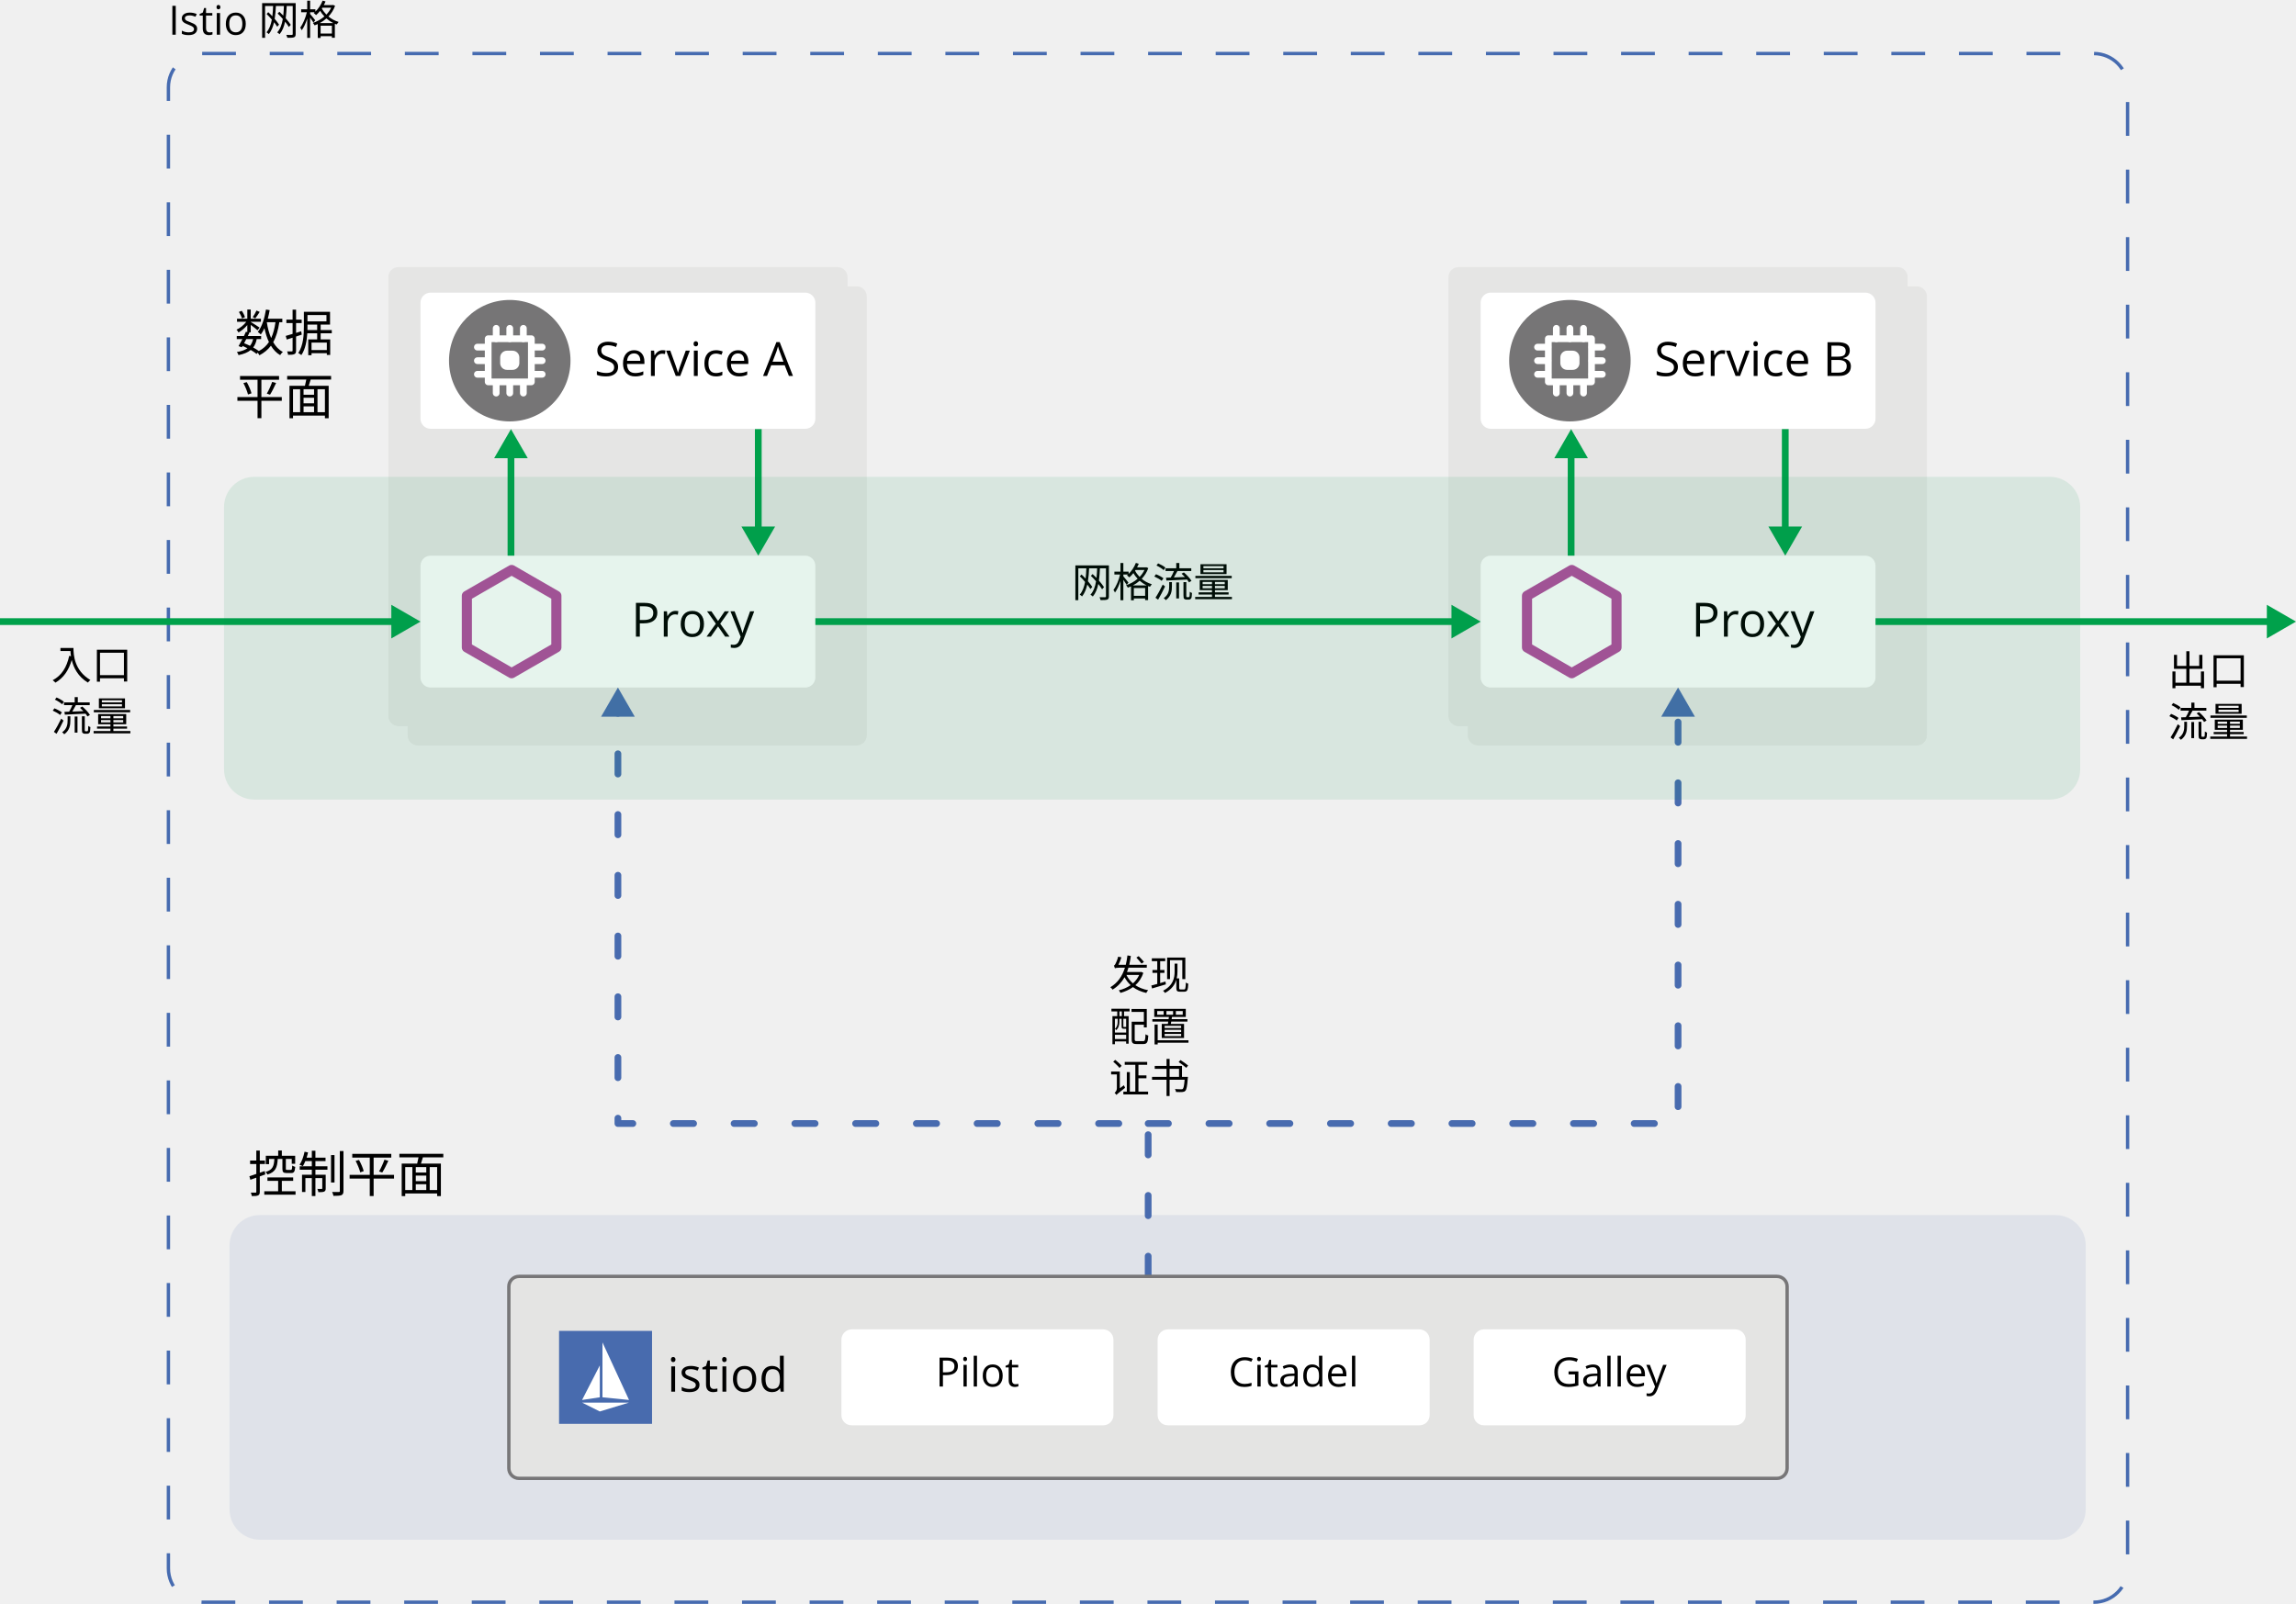
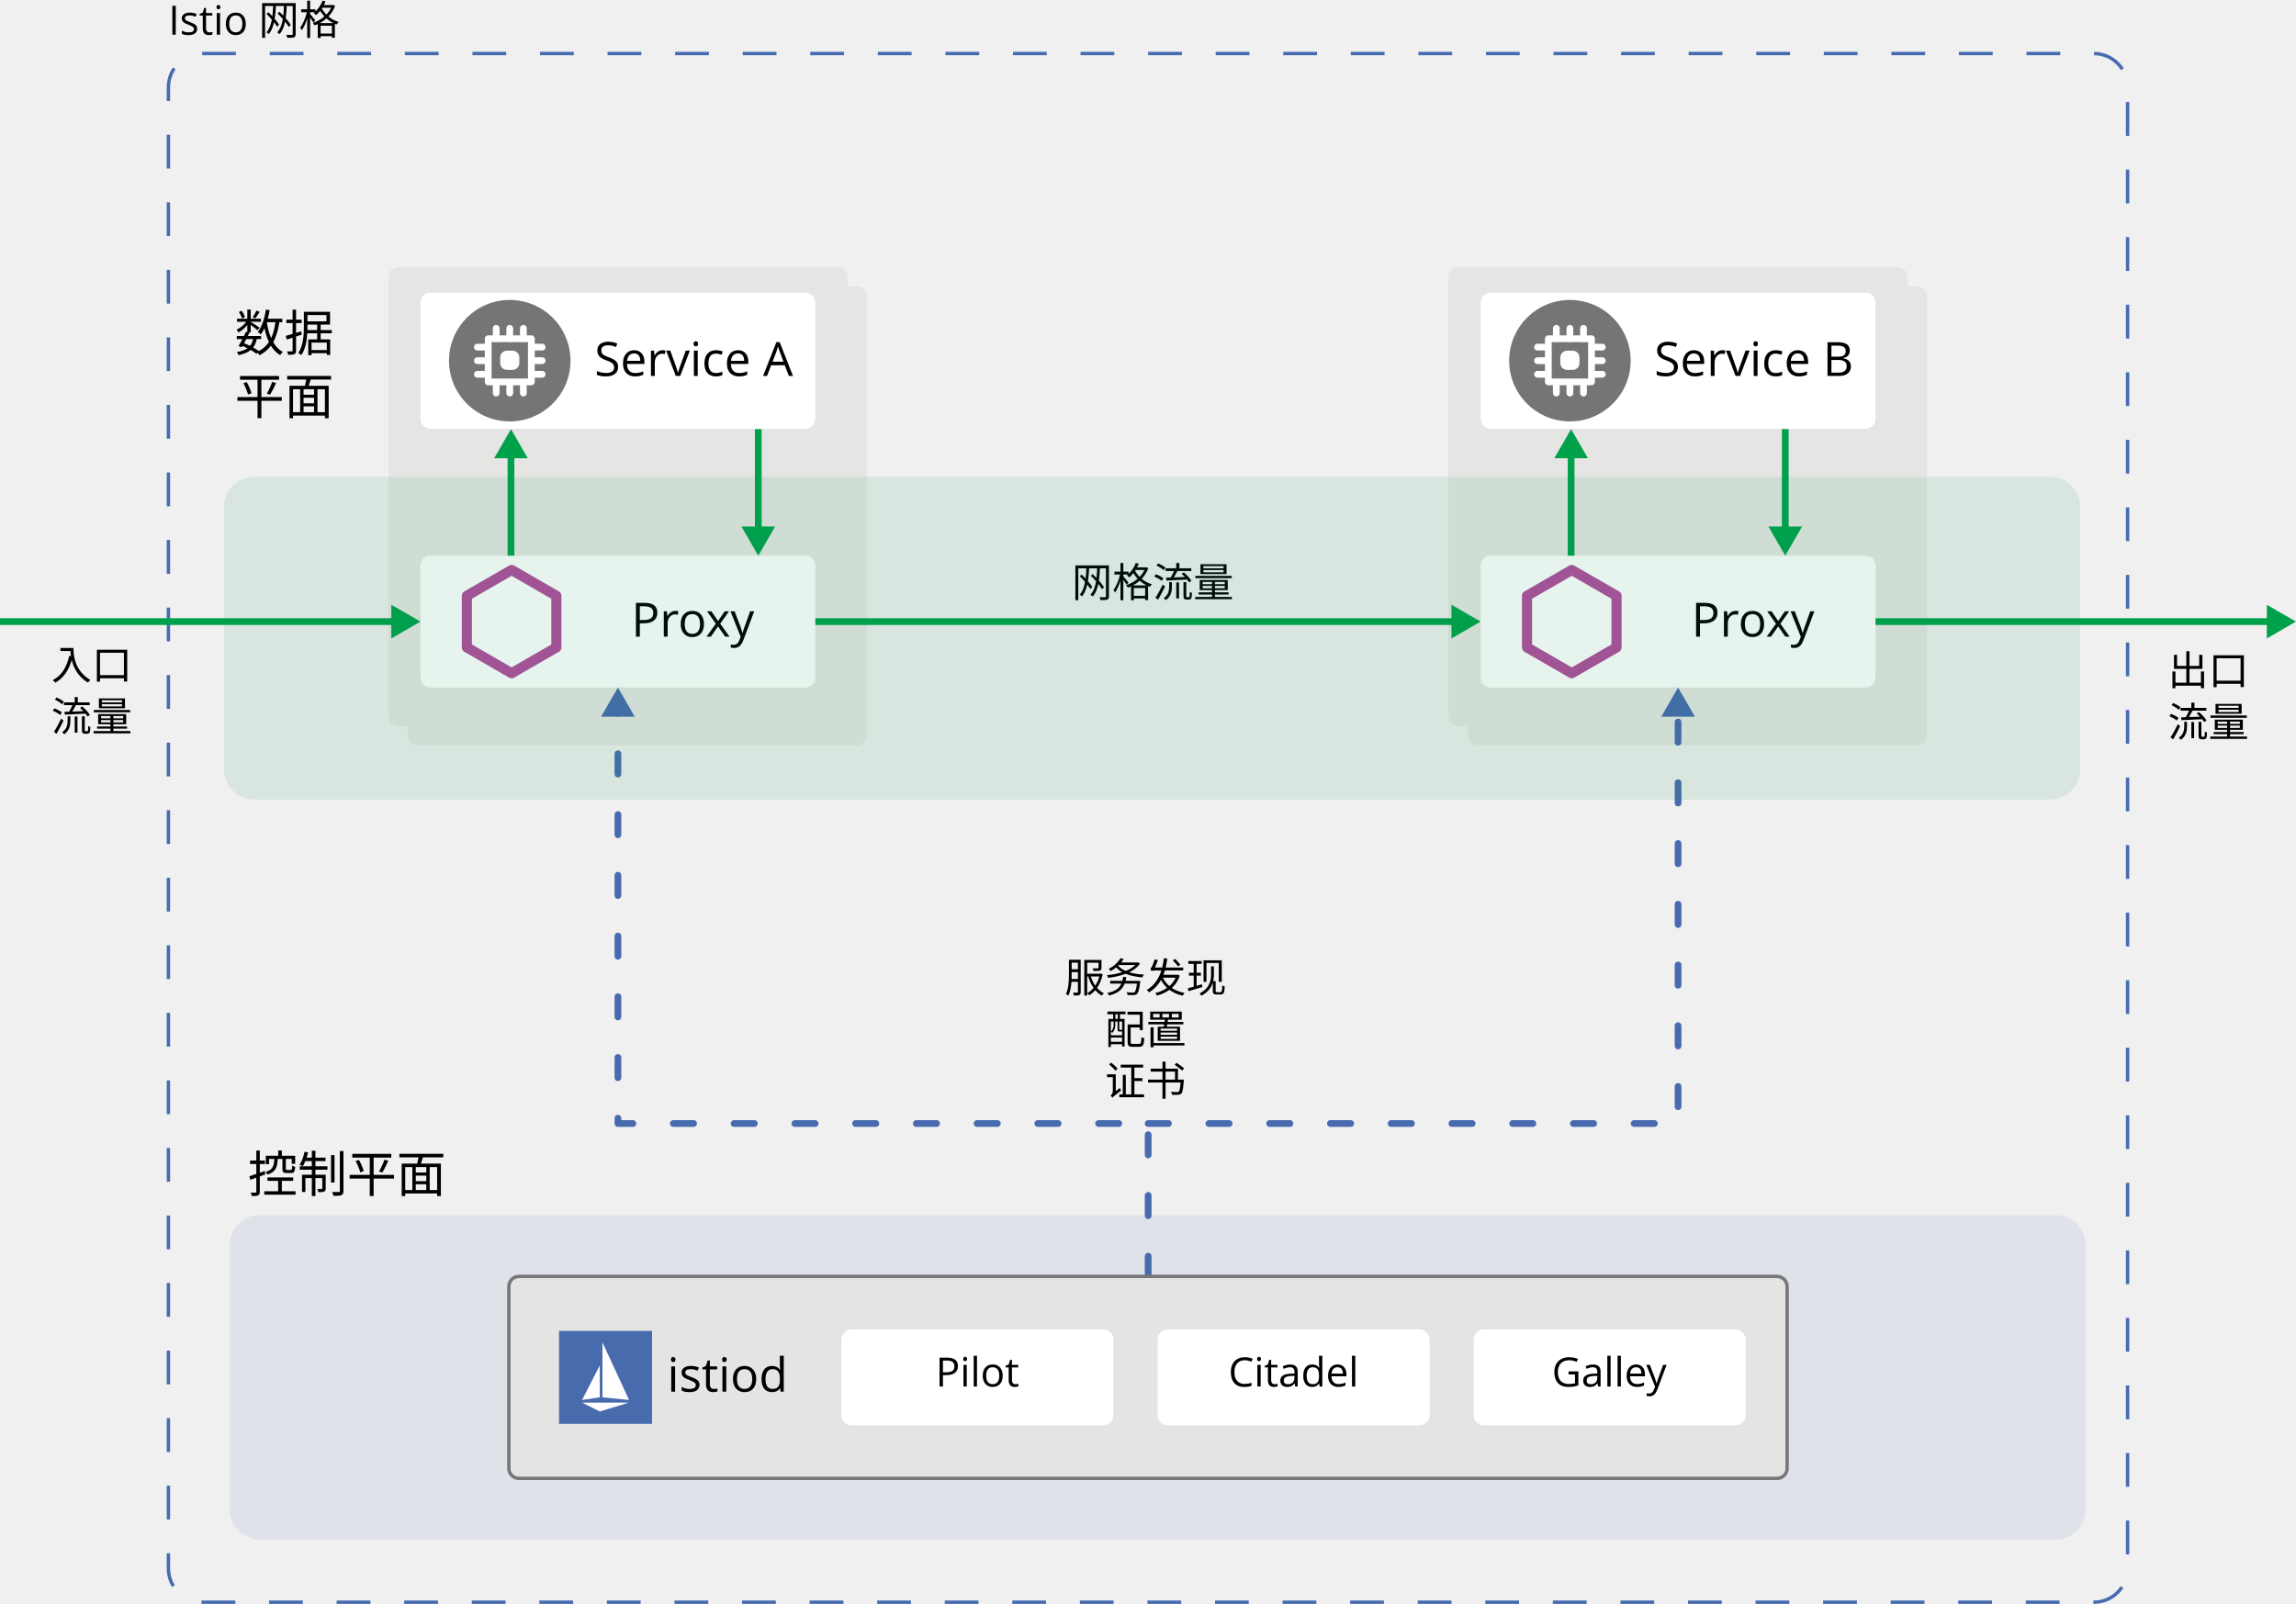
<svg xmlns="http://www.w3.org/2000/svg" id="f4d6a11b-0457-4c4b-ae44-a4a2df9b26c6" data-name="Layer 1" viewBox="0 0 680.3 475.36" version="1.1">
  <defs id="defs1">
    <style id="style1">.f09797e6-9539-4c32-b49a-022e2c09fc30{fill:#466bb0}.e8fd0efc-502d-4997-81f5-96257f07fc0e,.f09797e6-9539-4c32-b49a-022e2c09fc30{opacity:.1}.a0d2ecab-bc9b-44a8-82e3-34149afae16c,.a49b4615-bc1c-41bd-b1e8-640b1f8dd42a,.b38d1ea6-a478-4fcb-bf29-b221edb8a33f,.e2e125c1-b406-488d-9663-154c8df4e9f4,.f0aad515-7ad9-45df-ab83-1f35aa91aec9,.f68635cb-cfa3-4a60-934b-de1f3aaa66c3{fill:none}.e2e125c1-b406-488d-9663-154c8df4e9f4{stroke:#466bb0;stroke-dasharray:10.01 10.01}.a49b4615-bc1c-41bd-b1e8-640b1f8dd42a,.b38d1ea6-a478-4fcb-bf29-b221edb8a33f,.e2e125c1-b406-488d-9663-154c8df4e9f4,.f68635cb-cfa3-4a60-934b-de1f3aaa66c3{stroke-linejoin:round}.a4076c78-2611-4424-b247-c2b071534796,.e19d6d5f-3b64-431f-ab4c-95c6ae498f56{font-size:12px}.a4076c78-2611-4424-b247-c2b071534796,.b1687d9f-cace-4cbf-9e86-85c41dc15326,.e19d6d5f-3b64-431f-ab4c-95c6ae498f56,.fa63d417-f2ec-400c-87e0-6baf8392cc5e{font-family:OpenSans,Open Sans}.e500ff81-4203-41af-b629-d871224c3705{fill:#e5e5e4}.e3a70dc2-4442-4ba5-bd5d-d0d7fd4bf78e{fill:#fff}.b1687d9f-cace-4cbf-9e86-85c41dc15326,.fa63d417-f2ec-400c-87e0-6baf8392cc5e{font-size:14px}.abed5706-4125-4085-bdf7-e601c0ec9f14{fill:#767576}.b38d1ea6-a478-4fcb-bf29-b221edb8a33f,.f0aad515-7ad9-45df-ab83-1f35aa91aec9{stroke:#fff}.a0d2ecab-bc9b-44a8-82e3-34149afae16c,.a49b4615-bc1c-41bd-b1e8-640b1f8dd42a,.b38d1ea6-a478-4fcb-bf29-b221edb8a33f,.f0aad515-7ad9-45df-ab83-1f35aa91aec9{stroke-width:2px}.a49b4615-bc1c-41bd-b1e8-640b1f8dd42a,.f0aad515-7ad9-45df-ab83-1f35aa91aec9{stroke-linecap:round}.a0d2ecab-bc9b-44a8-82e3-34149afae16c,.ea00890b-4b69-4c4d-b458-bb1f52794665,.f0aad515-7ad9-45df-ab83-1f35aa91aec9{stroke-miterlimit:10}.f68635cb-cfa3-4a60-934b-de1f3aaa66c3{stroke:#b14d9d;stroke-width:3px}.a0d2ecab-bc9b-44a8-82e3-34149afae16c{stroke:#00a14b}.b056d124-143c-4300-a481-77e2ca9932d3{fill:#00a14b}.a49b4615-bc1c-41bd-b1e8-640b1f8dd42a{stroke:#486baf;stroke-dasharray:6 12}.ee4e281a-3b21-4c59-b369-dc727cb09c08{fill:#486baf}.e8fd0efc-502d-4997-81f5-96257f07fc0e{fill:#009345}.ea00890b-4b69-4c4d-b458-bb1f52794665{fill:#e4e4e3;stroke:#777678}.a4076c78-2611-4424-b247-c2b071534796,.b1687d9f-cace-4cbf-9e86-85c41dc15326{isolation:isolate}.b146f52f-4430-4517-8eda-8341602c0617{fill:#486bae}</style>
  </defs>
  <rect width="549.99" height="96.23" x="68.01" y="360.11" class="f09797e6-9539-4c32-b49a-022e2c09fc30" rx="9" id="rect1" />
  <rect width="580.5" height="458.99" x="49.9" y="15.87" class="e2e125c1-b406-488d-9663-154c8df4e9f4" rx="10" id="rect2" />
  <text class="e19d6d5f-3b64-431f-ab4c-95c6ae498f56" transform="translate(49.9,10.28)" id="text2">Istio 网格</text>
  <text class="e19d6d5f-3b64-431f-ab4c-95c6ae498f56" id="text3" x="15.175" y="201.385">
    <tspan id="tspan53" x="15.175" y="201.385">入口</tspan>
    <tspan id="tspan54" x="15.175" y="216.687">流量</tspan>
  </text>
  <text class="e19d6d5f-3b64-431f-ab4c-95c6ae498f56" id="text4" x="642.333" y="203.022">
    <tspan id="tspan55" x="642.333" y="203.022">出口</tspan>
    <tspan id="tspan56" x="642.333" y="218.325">流量</tspan>
  </text>
  <rect width="136.06" height="136.06" x="120.77" y="84.87" class="e500ff81-4203-41af-b629-d871224c3705" rx="3" id="rect4" />
  <rect width="136.06" height="136.06" x="115.06" y="79.15" class="e500ff81-4203-41af-b629-d871224c3705" rx="3" id="rect5" />
  <rect width="117" height="40.35" x="124.59" y="86.73" class="e3a70dc2-4442-4ba5-bd5d-d0d7fd4bf78e" rx="3" id="rect6" />
  <text class="fa63d417-f2ec-400c-87e0-6baf8392cc5e" transform="translate(176.13,111.42)" id="text6" style="font-size:14px">Service A</text>
  <circle cx="151.04" cy="106.9" r="18" class="abed5706-4125-4085-bdf7-e601c0ec9f14" id="circle6" />
  <rect width="12.79" height="12.79" x="144.65" y="100.39" class="b38d1ea6-a478-4fcb-bf29-b221edb8a33f" id="rect7" />
  <line x1="147.02" x2="147.02" y1="100.39" y2="97.31" class="f0aad515-7ad9-45df-ab83-1f35aa91aec9" id="line7" />
  <line x1="151.04" x2="151.04" y1="100.39" y2="97.31" class="f0aad515-7ad9-45df-ab83-1f35aa91aec9" id="line8" />
  <line x1="155.07" x2="155.07" y1="100.39" y2="97.31" class="f0aad515-7ad9-45df-ab83-1f35aa91aec9" id="line9" />
  <line x1="147.02" x2="147.02" y1="116.5" y2="113.42" class="f0aad515-7ad9-45df-ab83-1f35aa91aec9" id="line10" />
  <line x1="151.04" x2="151.04" y1="116.5" y2="113.42" class="f0aad515-7ad9-45df-ab83-1f35aa91aec9" id="line11" />
  <line x1="155.07" x2="155.07" y1="116.5" y2="113.42" class="f0aad515-7ad9-45df-ab83-1f35aa91aec9" id="line12" />
  <line x1="144.53" x2="141.45" y1="110.93" y2="110.93" class="f0aad515-7ad9-45df-ab83-1f35aa91aec9" id="line13" />
  <line x1="144.53" x2="141.45" y1="106.9" y2="106.9" class="f0aad515-7ad9-45df-ab83-1f35aa91aec9" id="line14" />
  <line x1="144.53" x2="141.45" y1="102.88" y2="102.88" class="f0aad515-7ad9-45df-ab83-1f35aa91aec9" id="line15" />
  <line x1="160.64" x2="157.56" y1="110.93" y2="110.93" class="f0aad515-7ad9-45df-ab83-1f35aa91aec9" id="line16" />
  <line x1="160.64" x2="157.56" y1="106.9" y2="106.9" class="f0aad515-7ad9-45df-ab83-1f35aa91aec9" id="line17" />
  <line x1="160.64" x2="157.56" y1="102.88" y2="102.88" class="f0aad515-7ad9-45df-ab83-1f35aa91aec9" id="line18" />
  <rect width="5.68" height="5.68" x="148.2" y="103.94" class="e3a70dc2-4442-4ba5-bd5d-d0d7fd4bf78e" rx="2" id="rect18" />
  <rect width="117" height="39.08" x="124.59" y="164.69" class="e3a70dc2-4442-4ba5-bd5d-d0d7fd4bf78e" rx="3" id="rect19" />
  <polygon points="164.85 191.88 164.85 176.58 151.59 168.93 138.33 176.58 138.33 191.88 151.59 199.53 164.85 191.88" class="f68635cb-cfa3-4a60-934b-de1f3aaa66c3" id="polygon19" />
  <text class="fa63d417-f2ec-400c-87e0-6baf8392cc5e" transform="translate(187.05 188.68)" id="text19">Proxy</text>
  <rect width="136.06" height="136.06" x="434.89" y="84.87" class="e500ff81-4203-41af-b629-d871224c3705" rx="3" id="rect20" />
  <rect width="136.06" height="136.06" x="429.18" y="79.15" class="e500ff81-4203-41af-b629-d871224c3705" rx="3" id="rect21" />
  <rect width="117" height="40.35" x="438.71" y="86.73" class="e3a70dc2-4442-4ba5-bd5d-d0d7fd4bf78e" rx="3" id="rect22" />
  <text class="fa63d417-f2ec-400c-87e0-6baf8392cc5e" transform="translate(490.15,111.42)" id="text22" style="font-size:14px">Service B</text>
  <circle cx="465.16" cy="106.9" r="18" class="abed5706-4125-4085-bdf7-e601c0ec9f14" id="circle22" />
  <rect width="12.79" height="12.79" x="458.77" y="100.39" class="b38d1ea6-a478-4fcb-bf29-b221edb8a33f" id="rect23" />
  <line x1="461.14" x2="461.14" y1="100.39" y2="97.31" class="f0aad515-7ad9-45df-ab83-1f35aa91aec9" id="line23" />
  <line x1="465.16" x2="465.16" y1="100.39" y2="97.31" class="f0aad515-7ad9-45df-ab83-1f35aa91aec9" id="line24" />
  <line x1="469.19" x2="469.19" y1="100.39" y2="97.31" class="f0aad515-7ad9-45df-ab83-1f35aa91aec9" id="line25" />
  <line x1="461.14" x2="461.14" y1="116.5" y2="113.42" class="f0aad515-7ad9-45df-ab83-1f35aa91aec9" id="line26" />
  <line x1="465.16" x2="465.16" y1="116.5" y2="113.42" class="f0aad515-7ad9-45df-ab83-1f35aa91aec9" id="line27" />
  <line x1="469.19" x2="469.19" y1="116.5" y2="113.42" class="f0aad515-7ad9-45df-ab83-1f35aa91aec9" id="line28" />
  <line x1="458.65" x2="455.57" y1="110.93" y2="110.93" class="f0aad515-7ad9-45df-ab83-1f35aa91aec9" id="line29" />
  <line x1="458.65" x2="455.57" y1="106.9" y2="106.9" class="f0aad515-7ad9-45df-ab83-1f35aa91aec9" id="line30" />
  <line x1="458.65" x2="455.57" y1="102.88" y2="102.88" class="f0aad515-7ad9-45df-ab83-1f35aa91aec9" id="line31" />
  <line x1="474.76" x2="471.68" y1="110.93" y2="110.93" class="f0aad515-7ad9-45df-ab83-1f35aa91aec9" id="line32" />
  <line x1="474.76" x2="471.68" y1="106.9" y2="106.9" class="f0aad515-7ad9-45df-ab83-1f35aa91aec9" id="line33" />
  <line x1="474.76" x2="471.68" y1="102.88" y2="102.88" class="f0aad515-7ad9-45df-ab83-1f35aa91aec9" id="line34" />
  <rect width="5.68" height="5.68" x="462.32" y="103.94" class="e3a70dc2-4442-4ba5-bd5d-d0d7fd4bf78e" rx="2" id="rect34" />
  <rect width="117" height="39.08" x="438.71" y="164.69" class="e3a70dc2-4442-4ba5-bd5d-d0d7fd4bf78e" rx="3" id="rect35" />
  <polygon points="478.97 191.88 478.97 176.58 465.71 168.93 452.45 176.58 452.45 191.88 465.71 199.53 478.97 191.88" class="f68635cb-cfa3-4a60-934b-de1f3aaa66c3" id="polygon35" />
  <text class="fa63d417-f2ec-400c-87e0-6baf8392cc5e" transform="translate(501.17 188.68)" id="text35">Proxy</text>
  <line x1="151.4" x2="151.4" y1="134.36" y2="164.69" class="a0d2ecab-bc9b-44a8-82e3-34149afae16c" id="line35" />
  <polygon points="146.41 135.81 151.4 127.18 156.38 135.81 146.41 135.81" class="b056d124-143c-4300-a481-77e2ca9932d3" id="polygon36" />
  <line x1="224.68" x2="224.68" y1="127.18" y2="157.52" class="a0d2ecab-bc9b-44a8-82e3-34149afae16c" id="line36" />
  <polygon points="219.69 156.06 224.68 164.69 229.66 156.06 219.69 156.06" class="b056d124-143c-4300-a481-77e2ca9932d3" id="polygon37" />
  <line x1="241.59" x2="431.53" y1="184.23" y2="184.23" class="a0d2ecab-bc9b-44a8-82e3-34149afae16c" id="line37" />
  <polygon points="430.07 189.22 438.71 184.23 430.07 179.25 430.07 189.22" class="b056d124-143c-4300-a481-77e2ca9932d3" id="polygon38" />
  <line x2="117.41" y1="184.23" y2="184.23" class="a0d2ecab-bc9b-44a8-82e3-34149afae16c" id="line38" />
  <polygon points="115.95 189.22 124.59 184.23 115.95 179.25 115.95 189.22" class="b056d124-143c-4300-a481-77e2ca9932d3" id="polygon39" />
  <line x1="555.71" x2="673.12" y1="184.23" y2="184.23" class="a0d2ecab-bc9b-44a8-82e3-34149afae16c" id="line39" />
  <polygon points="671.66 189.22 680.3 184.23 671.66 179.25 671.66 189.22" class="b056d124-143c-4300-a481-77e2ca9932d3" id="polygon40" />
  <line x1="465.52" x2="465.52" y1="164.69" y2="134.36" class="a0d2ecab-bc9b-44a8-82e3-34149afae16c" id="line40" />
  <polygon points="470.5 135.81 465.52 127.18 460.53 135.81 470.5 135.81" class="b056d124-143c-4300-a481-77e2ca9932d3" id="polygon41" />
  <line x1="528.97" x2="528.97" y1="157.52" y2="127.18" class="a0d2ecab-bc9b-44a8-82e3-34149afae16c" id="line41" />
  <polygon points="533.95 156.06 528.97 164.69 523.98 156.06 533.95 156.06" class="b056d124-143c-4300-a481-77e2ca9932d3" id="polygon42" />
  <polyline points="340.2 378.3 340.2 332.99 183.09 332.99 183.09 210.95" class="a49b4615-bc1c-41bd-b1e8-640b1f8dd42a" id="polyline42" />
  <polygon points="188.08 212.41 183.09 203.77 178.1 212.41 188.08 212.41" class="ee4e281a-3b21-4c59-b369-dc727cb09c08" id="polygon43" />
  <polyline points="340.2 332.99 497.21 332.99 497.21 210.95" class="a49b4615-bc1c-41bd-b1e8-640b1f8dd42a" id="polyline43" />
  <polygon points="502.2 212.41 497.21 203.77 492.22 212.41 502.2 212.41" class="ee4e281a-3b21-4c59-b369-dc727cb09c08" id="polygon44" />
-   <text class="e19d6d5f-3b64-431f-ab4c-95c6ae498f56" id="text45" x="328.628" y="293.286">
-     <tspan id="tspan57" x="328.628" y="293.286">发现<tspan x="317.368" y="307.686" id="tspan44" />
-     </tspan>
-     <tspan x="328.628" y="308.588" id="tspan63">配置</tspan>
-     <tspan x="328.628" y="323.89" id="tspan64">证书</tspan>
-     <tspan id="tspan58" x="328.628" y="323.89">
-       <tspan x="317.368" y="307.686" id="tspan59" />
-     </tspan>
+   <text class="e19d6d5f-3b64-431f-ab4c-95c6ae498f56" id="text45" x="340.988" y="294.105">
+     <tspan id="tspan57" x="340.988" y="294.105" style="text-align:center;text-anchor:middle">服务发现</tspan>
+     <tspan x="340.988" y="309.407" id="tspan63" style="text-align:center;text-anchor:middle">配置</tspan>
+     <tspan x="340.988" y="324.709" id="tspan64" style="text-align:center;text-anchor:middle">证书</tspan>
+     <tspan id="tspan58" x="340.988" y="340.011" style="text-align:center;text-anchor:middle" />
  </text>
  <text class="e19d6d5f-3b64-431f-ab4c-95c6ae498f56" id="text46" x="317.565" y="176.94">网格流量</text>
  <rect width="549.99" height="95.67" x="66.372" y="141.313" class="e8fd0efc-502d-4997-81f5-96257f07fc0e" rx="9" id="rect48" />
  <rect width="378.75" height="59.86" x="150.77" y="378.3" class="ea00890b-4b69-4c4d-b458-bb1f52794665" rx="3" id="rect49" />
  <text class="b1687d9f-cace-4cbf-9e86-85c41dc15326" transform="translate(197.69 412.46)" id="text49">istiod</text>
  <rect id="b243f9f5-a4f0-4ace-8728-20a55919deb2" width="27.55" height="27.55" x="165.65" y="394.45" class="b146f52f-4430-4517-8eda-8341602c0617" data-name="background" />
  <polygon id="bab6f098-e264-4a6f-a98c-5015ef270b55" points="172.47 415.7 186.38 415.7 177.72 418.33 172.47 415.7" class="e3a70dc2-4442-4ba5-bd5d-d0d7fd4bf78e" data-name="hull" />
  <polygon id="b00a4eed-a014-4f11-acfe-2bb9a5571d26" points="172.47 414.92 177.72 414.13 177.72 404.68 172.47 414.92" class="e3a70dc2-4442-4ba5-bd5d-d0d7fd4bf78e" data-name="mainsail" />
  <polygon id="ecdc0ee3-43a6-4e31-a101-a29aed72bde8" points="178.51 414.13 186.38 414.92 178.51 397.86 178.51 414.13" class="e3a70dc2-4442-4ba5-bd5d-d0d7fd4bf78e" data-name="headsail" />
  <path d="M514.24,422.43h-74.6a3,3,0,0,1-3-3V397a3.08,3.08,0,0,1,3-3h74.6a3.08,3.08,0,0,1,3,3v22.4A3,3,0,0,1,514.24,422.43Z" class="e3a70dc2-4442-4ba5-bd5d-d0d7fd4bf78e" id="path49" />
  <text class="a4076c78-2611-4424-b247-c2b071534796" transform="translate(459.81 410.94)" id="text50">Galley</text>
  <path d="M326.91,422.43h-74.6a3,3,0,0,1-3-3V397a3.08,3.08,0,0,1,3-3h74.6a3.08,3.08,0,0,1,3,3v22.4A3,3,0,0,1,326.91,422.43Z" class="e3a70dc2-4442-4ba5-bd5d-d0d7fd4bf78e" id="path50" />
  <text class="a4076c78-2611-4424-b247-c2b071534796" transform="translate(277.22 410.94)" id="text51">Pilot</text>
  <path d="M420.58,422.43H346a3,3,0,0,1-3-3V397a3.08,3.08,0,0,1,3-3h74.6a3.08,3.08,0,0,1,3,3v22.4A3,3,0,0,1,420.58,422.43Z" class="e3a70dc2-4442-4ba5-bd5d-d0d7fd4bf78e" id="path51" />
  <text class="a4076c78-2611-4424-b247-c2b071534796" transform="translate(363.96 410.94)" id="text52">Citadel</text>
  <text xml:space="preserve" style="font-size:14.667px;font-family:sans-serif;-inkscape-font-specification:sans-serif;fill:#000000;fill-opacity:1" x="69.575" y="104.087" id="text132">
    <tspan id="tspan132" x="69.575" y="104.087">数据</tspan>
    <tspan x="69.575" y="122.79" id="tspan52">平面</tspan>
  </text>
  <text xml:space="preserve" style="font-size:14.667px;font-family:sans-serif;-inkscape-font-specification:sans-serif;fill:#000000;fill-opacity:1" x="73.494" y="353.318" id="text132-5">
    <tspan id="tspan132-4" x="73.494" y="353.318">控制平面</tspan>
  </text>
</svg>
